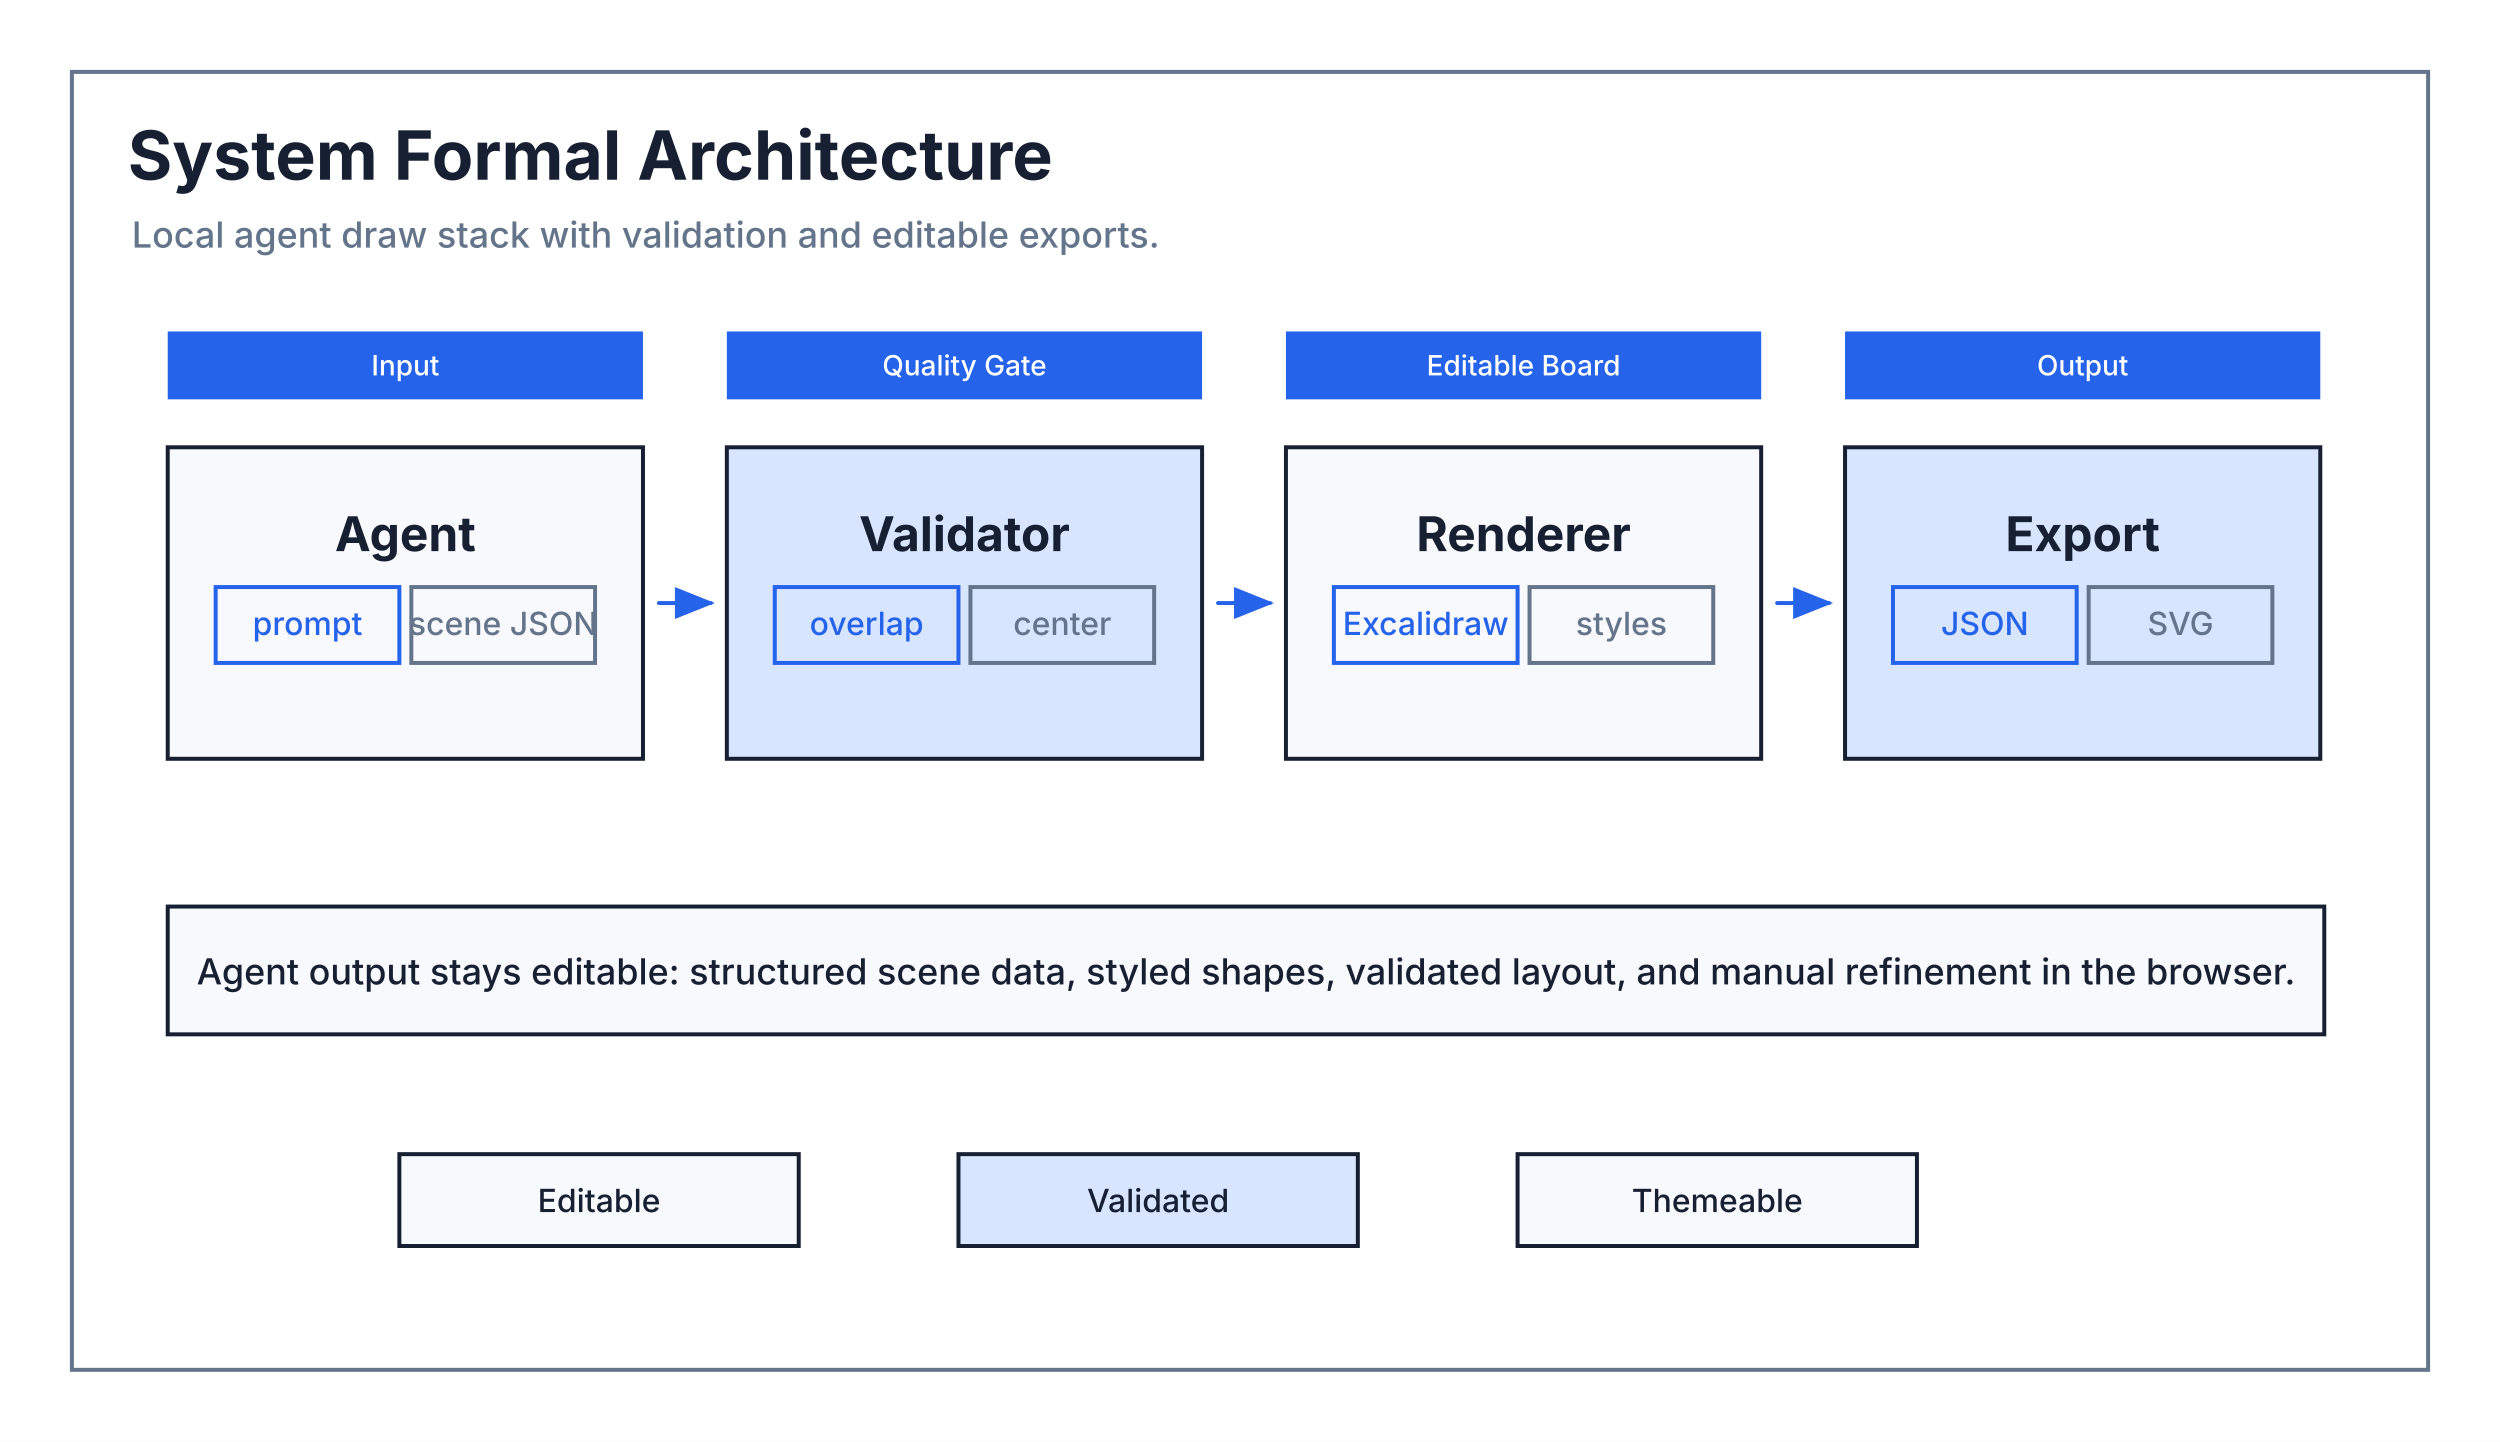
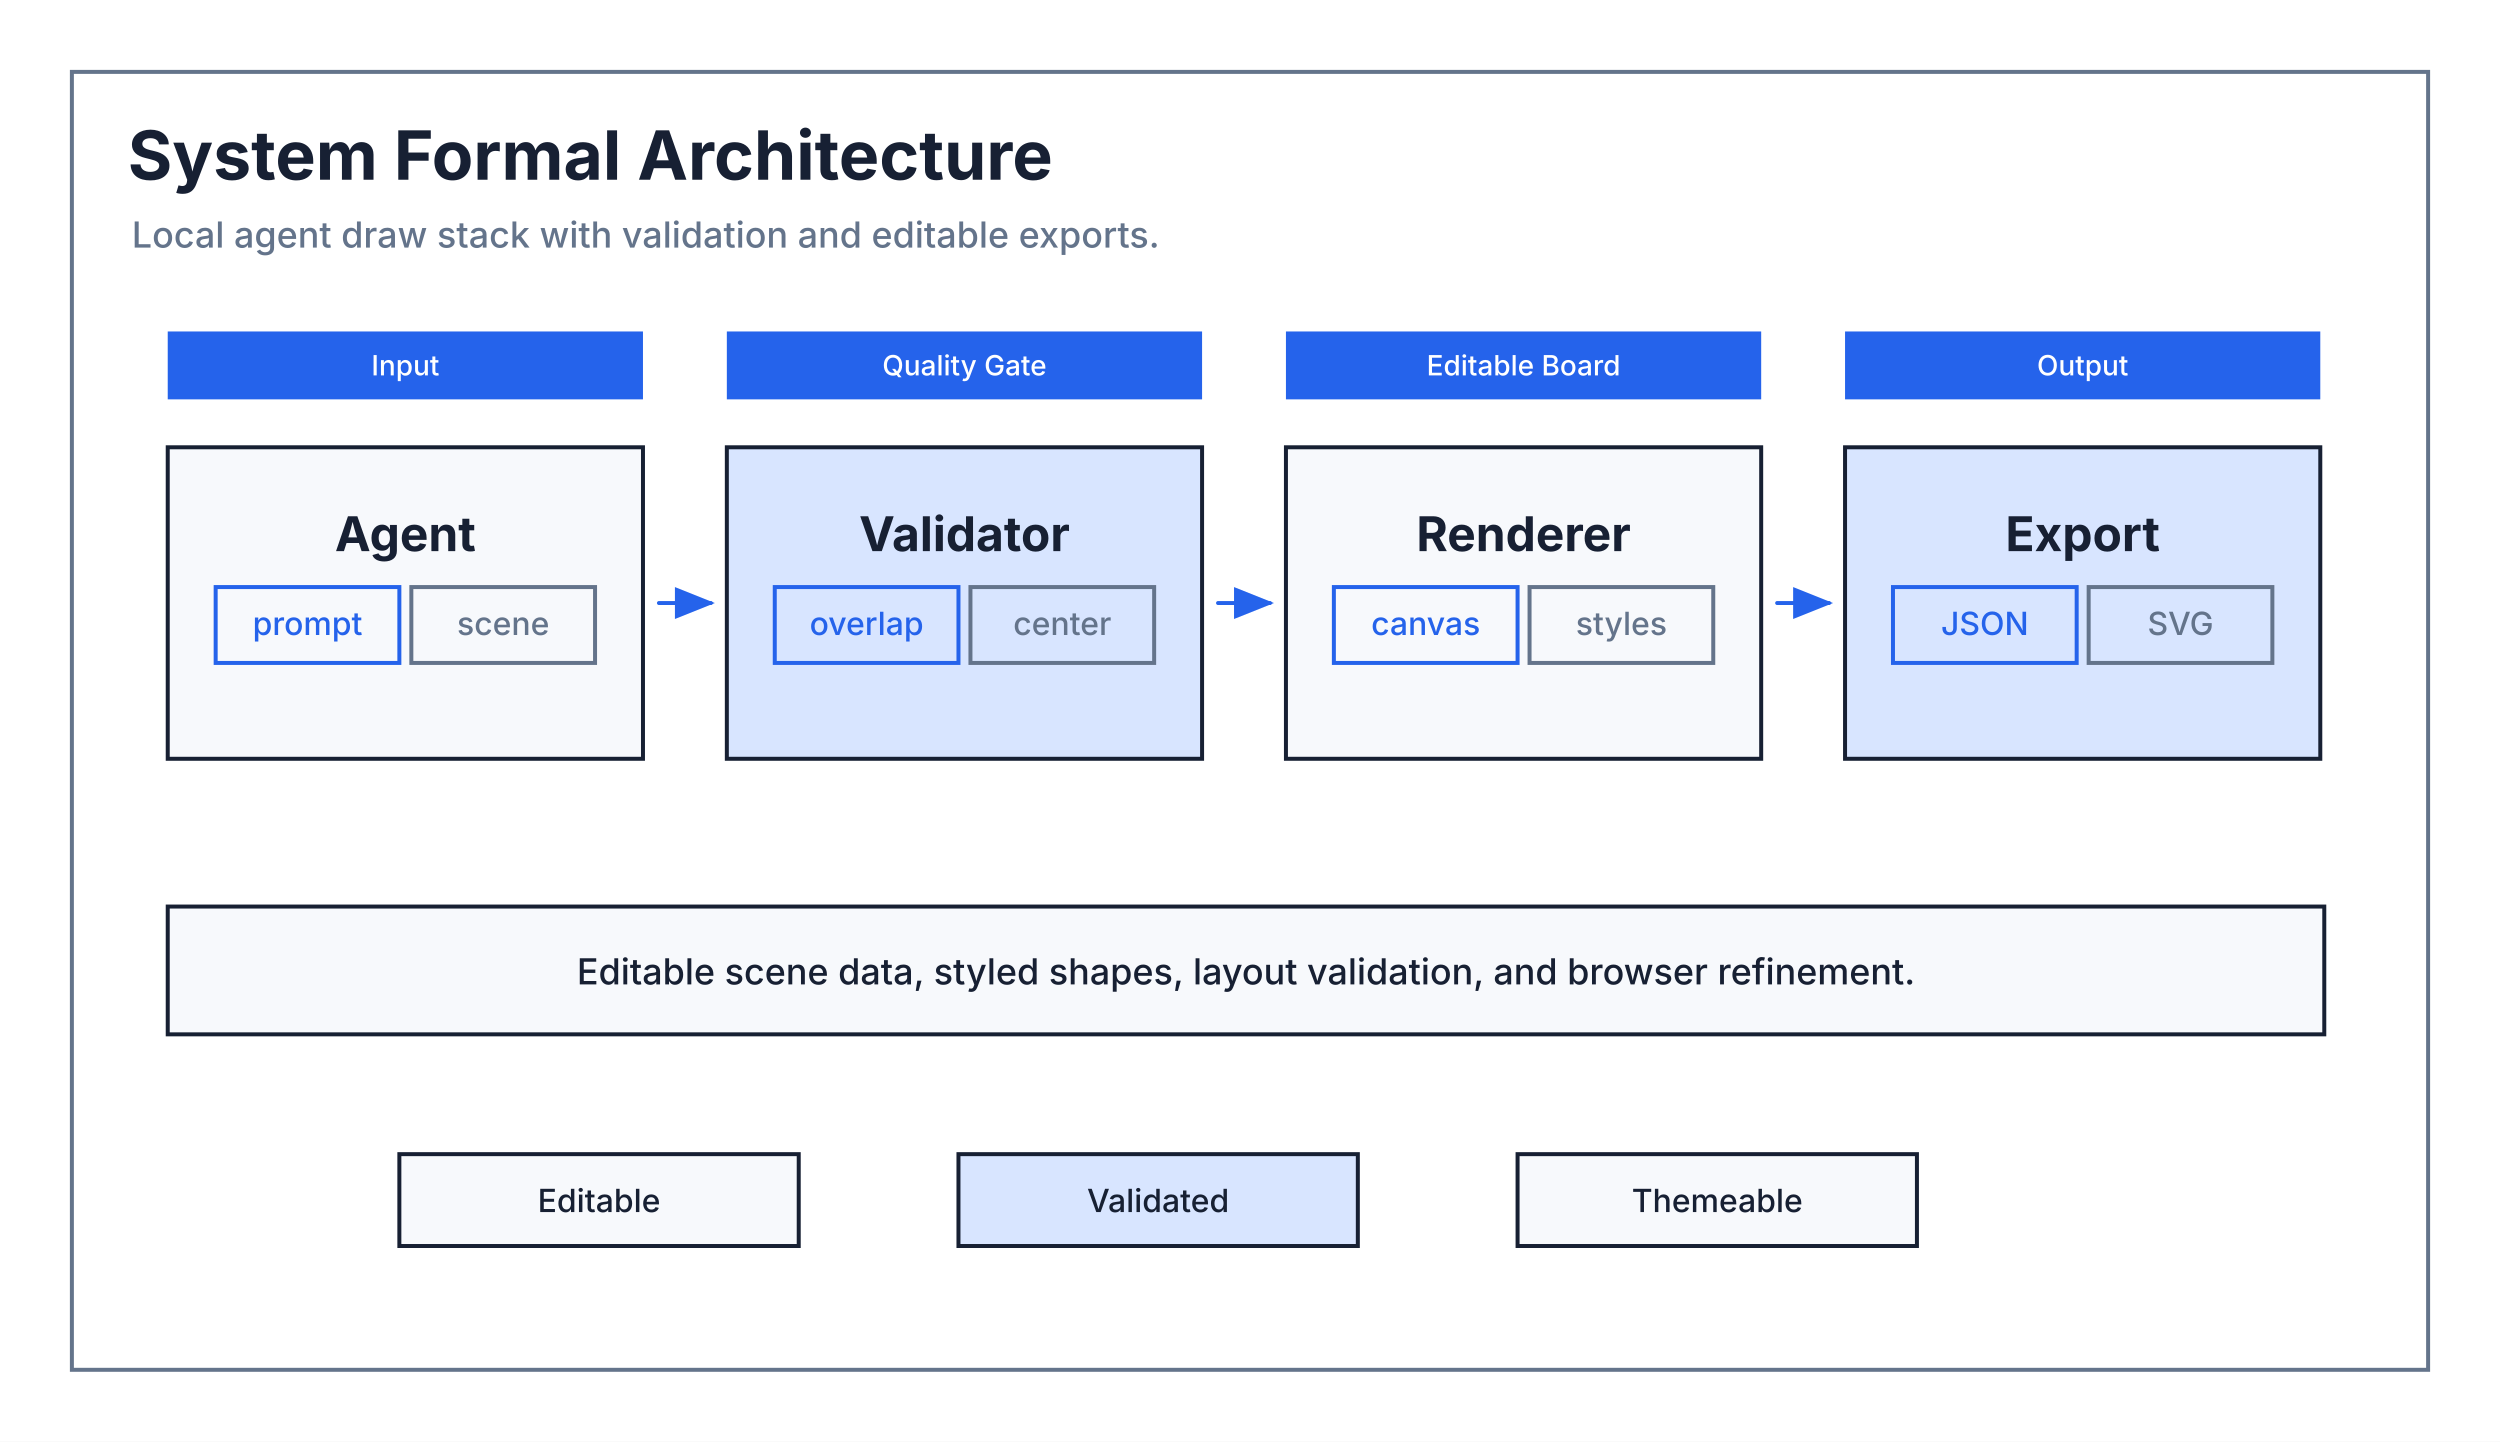
<svg xmlns="http://www.w3.org/2000/svg" viewBox="8 0 1252 722" role="img" aria-label="System Formal Architecture preview">
  <defs>
    <marker id="arrowhead" markerWidth="10" markerHeight="8" refX="9" refY="4" orient="auto" markerUnits="strokeWidth">
      <path d="M0,0 L10,4 L0,8 Z" fill="context-stroke" />
    </marker>
  </defs>
  <rect x="8" y="0" width="1252" height="722" fill="#FFFFFF" />
  <text x="72" y="90" fill="#172033" font-family="Inter, Arial, sans-serif" font-size="34" font-weight="700" text-anchor="start">
    <tspan x="72" dy="0">System Formal Architecture</tspan>
  </text>
  <text x="74" y="124" fill="#64748B" font-family="Inter, Arial, sans-serif" font-size="18" font-weight="500" text-anchor="start">
    <tspan x="74" dy="0">Local agent draw stack with validation and editable exports.</tspan>
  </text>
  <rect x="44" y="36" width="1180" height="650" rx="0" fill="none" stroke="#64748B" stroke-width="2" />
  <rect x="92" y="166" width="238" height="34" rx="0" fill="#2563EB" stroke="#2563EB" stroke-width="0" />
  <text x="211" y="188" fill="#FFFFFF" font-family="Inter, Arial, sans-serif" font-size="14" font-weight="500" text-anchor="middle">
    <tspan x="211" dy="0">Input</tspan>
  </text>
  <rect x="92" y="224" width="238" height="156" rx="0" fill="#F7F9FC" stroke="#172033" stroke-width="2" />
  <text x="211" y="276" fill="#172033" font-family="Inter, Arial, sans-serif" font-size="24" font-weight="700" text-anchor="middle">
    <tspan x="211" dy="0">Agent</tspan>
  </text>
  <text x="162" y="318" fill="#2563EB" font-family="Inter, Arial, sans-serif" font-size="16" font-weight="500" text-anchor="middle">
    <tspan x="162" dy="0">prompt</tspan>
  </text>
  <text x="260" y="318" fill="#64748B" font-family="Inter, Arial, sans-serif" font-size="16" font-weight="500" text-anchor="middle">
-     <tspan x="260" dy="0">scene JSON</tspan>
+     <tspan x="260" dy="0">scene</tspan>
  </text>
  <rect x="116" y="294" width="92" height="38" rx="0" fill="none" stroke="#2563EB" stroke-width="2" />
  <rect x="214" y="294" width="92" height="38" rx="0" fill="none" stroke="#64748B" stroke-width="2" />
  <path d="M 338 302 L 364 302" fill="none" stroke="#2563EB" stroke-width="2" stroke-linecap="round" stroke-linejoin="round" marker-end="url(#arrowhead)" />
  <rect x="372" y="166" width="238" height="34" rx="0" fill="#2563EB" stroke="#2563EB" stroke-width="0" />
  <text x="491" y="188" fill="#FFFFFF" font-family="Inter, Arial, sans-serif" font-size="14" font-weight="500" text-anchor="middle">
    <tspan x="491" dy="0">Quality Gate</tspan>
  </text>
  <rect x="372" y="224" width="238" height="156" rx="0" fill="#D8E5FF" stroke="#172033" stroke-width="2" />
  <text x="491" y="276" fill="#172033" font-family="Inter, Arial, sans-serif" font-size="24" font-weight="700" text-anchor="middle">
    <tspan x="491" dy="0">Validator</tspan>
  </text>
  <text x="442" y="318" fill="#2563EB" font-family="Inter, Arial, sans-serif" font-size="16" font-weight="500" text-anchor="middle">
    <tspan x="442" dy="0">overlap</tspan>
  </text>
  <text x="540" y="318" fill="#64748B" font-family="Inter, Arial, sans-serif" font-size="16" font-weight="500" text-anchor="middle">
    <tspan x="540" dy="0">center</tspan>
  </text>
  <rect x="396" y="294" width="92" height="38" rx="0" fill="none" stroke="#2563EB" stroke-width="2" />
  <rect x="494" y="294" width="92" height="38" rx="0" fill="none" stroke="#64748B" stroke-width="2" />
  <path d="M 618 302 L 644 302" fill="none" stroke="#2563EB" stroke-width="2" stroke-linecap="round" stroke-linejoin="round" marker-end="url(#arrowhead)" />
  <rect x="652" y="166" width="238" height="34" rx="0" fill="#2563EB" stroke="#2563EB" stroke-width="0" />
  <text x="771" y="188" fill="#FFFFFF" font-family="Inter, Arial, sans-serif" font-size="14" font-weight="500" text-anchor="middle">
    <tspan x="771" dy="0">Editable Board</tspan>
  </text>
  <rect x="652" y="224" width="238" height="156" rx="0" fill="#F7F9FC" stroke="#172033" stroke-width="2" />
  <text x="771" y="276" fill="#172033" font-family="Inter, Arial, sans-serif" font-size="24" font-weight="700" text-anchor="middle">
    <tspan x="771" dy="0">Renderer</tspan>
  </text>
  <text x="722" y="318" fill="#2563EB" font-family="Inter, Arial, sans-serif" font-size="16" font-weight="500" text-anchor="middle">
-     <tspan x="722" dy="0">Excalidraw</tspan>
+     <tspan x="722" dy="0">canvas</tspan>
  </text>
  <text x="820" y="318" fill="#64748B" font-family="Inter, Arial, sans-serif" font-size="16" font-weight="500" text-anchor="middle">
    <tspan x="820" dy="0">styles</tspan>
  </text>
  <rect x="676" y="294" width="92" height="38" rx="0" fill="none" stroke="#2563EB" stroke-width="2" />
  <rect x="774" y="294" width="92" height="38" rx="0" fill="none" stroke="#64748B" stroke-width="2" />
  <path d="M 898 302 L 924 302" fill="none" stroke="#2563EB" stroke-width="2" stroke-linecap="round" stroke-linejoin="round" marker-end="url(#arrowhead)" />
  <rect x="932" y="166" width="238" height="34" rx="0" fill="#2563EB" stroke="#2563EB" stroke-width="0" />
  <text x="1051" y="188" fill="#FFFFFF" font-family="Inter, Arial, sans-serif" font-size="14" font-weight="500" text-anchor="middle">
    <tspan x="1051" dy="0">Output</tspan>
  </text>
  <rect x="932" y="224" width="238" height="156" rx="0" fill="#D8E5FF" stroke="#172033" stroke-width="2" />
  <text x="1051" y="276" fill="#172033" font-family="Inter, Arial, sans-serif" font-size="24" font-weight="700" text-anchor="middle">
    <tspan x="1051" dy="0">Export</tspan>
  </text>
  <text x="1002" y="318" fill="#2563EB" font-family="Inter, Arial, sans-serif" font-size="16" font-weight="500" text-anchor="middle">
    <tspan x="1002" dy="0">JSON</tspan>
  </text>
  <text x="1100" y="318" fill="#64748B" font-family="Inter, Arial, sans-serif" font-size="16" font-weight="500" text-anchor="middle">
    <tspan x="1100" dy="0">SVG</tspan>
  </text>
  <rect x="956" y="294" width="92" height="38" rx="0" fill="none" stroke="#2563EB" stroke-width="2" />
  <rect x="1054" y="294" width="92" height="38" rx="0" fill="none" stroke="#64748B" stroke-width="2" />
  <rect x="92" y="454" width="1080" height="64" rx="0" fill="#F7F9FC" stroke="#172033" stroke-width="2" />
  <text x="632" y="493" fill="#172033" font-family="Inter, Arial, sans-serif" font-size="18" font-weight="500" text-anchor="middle">
-     <tspan x="632" dy="0">Agent output stays editable: structured scene data, styled shapes, validated layout, and manual refinement in the browser.</tspan>
+     <tspan x="632" dy="0">Editable scene data, styled shapes, layout validation, and browser refinement.</tspan>
  </text>
  <rect x="208" y="578" width="200" height="46" rx="0" fill="#F7F9FC" stroke="#172033" stroke-width="2" />
  <text x="308" y="607" fill="#172033" font-family="Inter, Arial, sans-serif" font-size="16" font-weight="500" text-anchor="middle">
    <tspan x="308" dy="0">Editable</tspan>
  </text>
  <rect x="488" y="578" width="200" height="46" rx="0" fill="#D8E5FF" stroke="#172033" stroke-width="2" />
  <text x="588" y="607" fill="#172033" font-family="Inter, Arial, sans-serif" font-size="16" font-weight="500" text-anchor="middle">
    <tspan x="588" dy="0">Validated</tspan>
  </text>
  <rect x="768" y="578" width="200" height="46" rx="0" fill="#F7F9FC" stroke="#172033" stroke-width="2" />
  <text x="868" y="607" fill="#172033" font-family="Inter, Arial, sans-serif" font-size="16" font-weight="500" text-anchor="middle">
    <tspan x="868" dy="0">Themeable</tspan>
  </text>
</svg>
